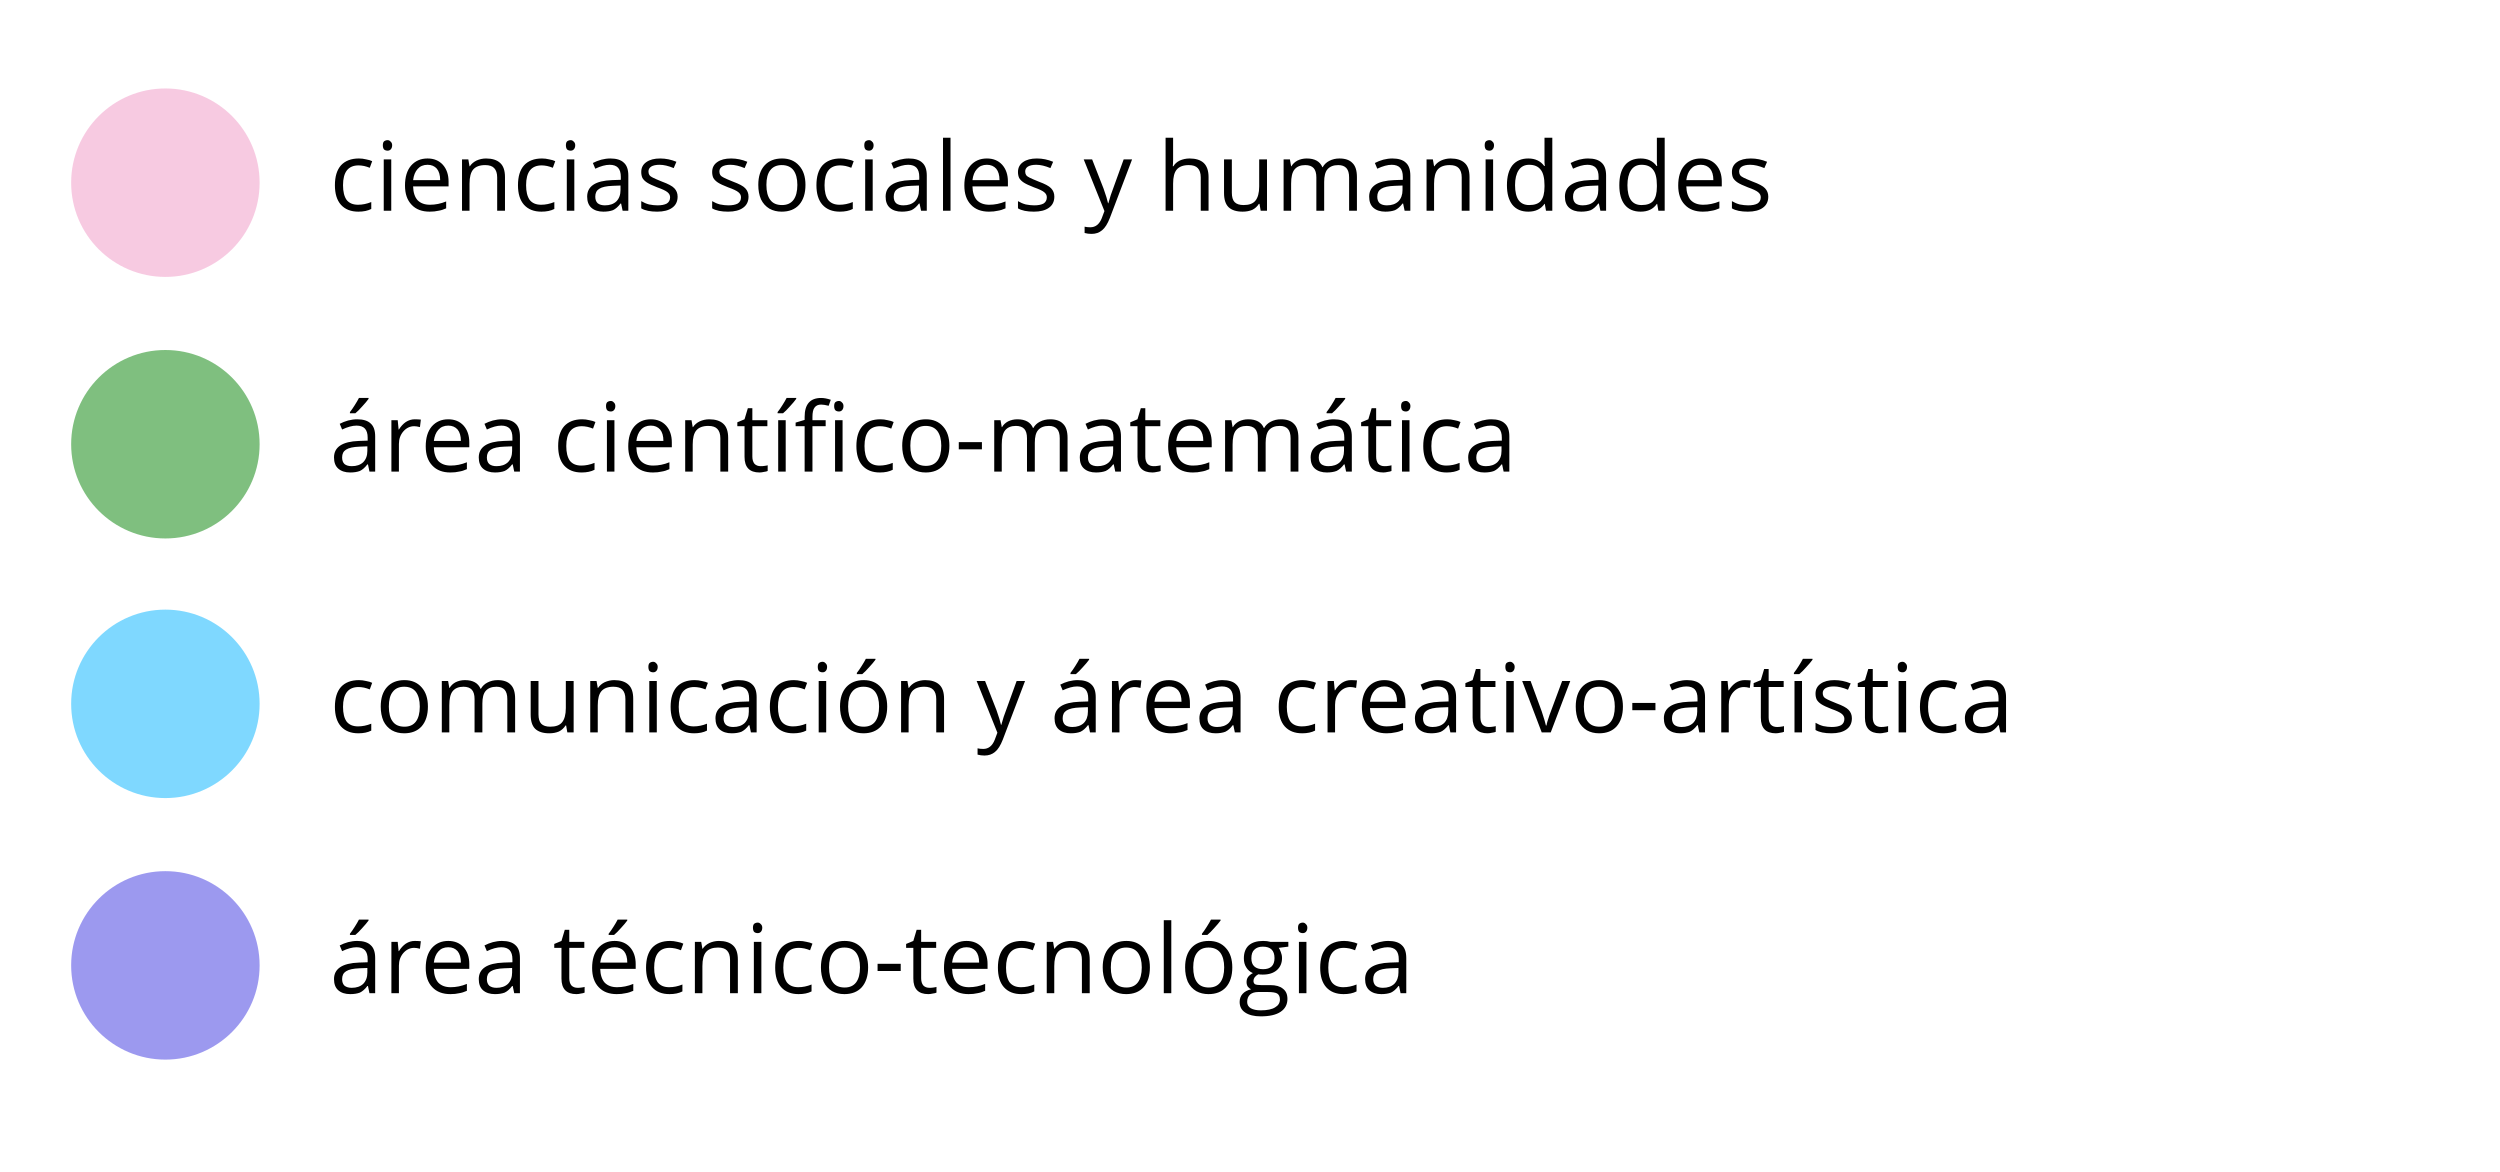
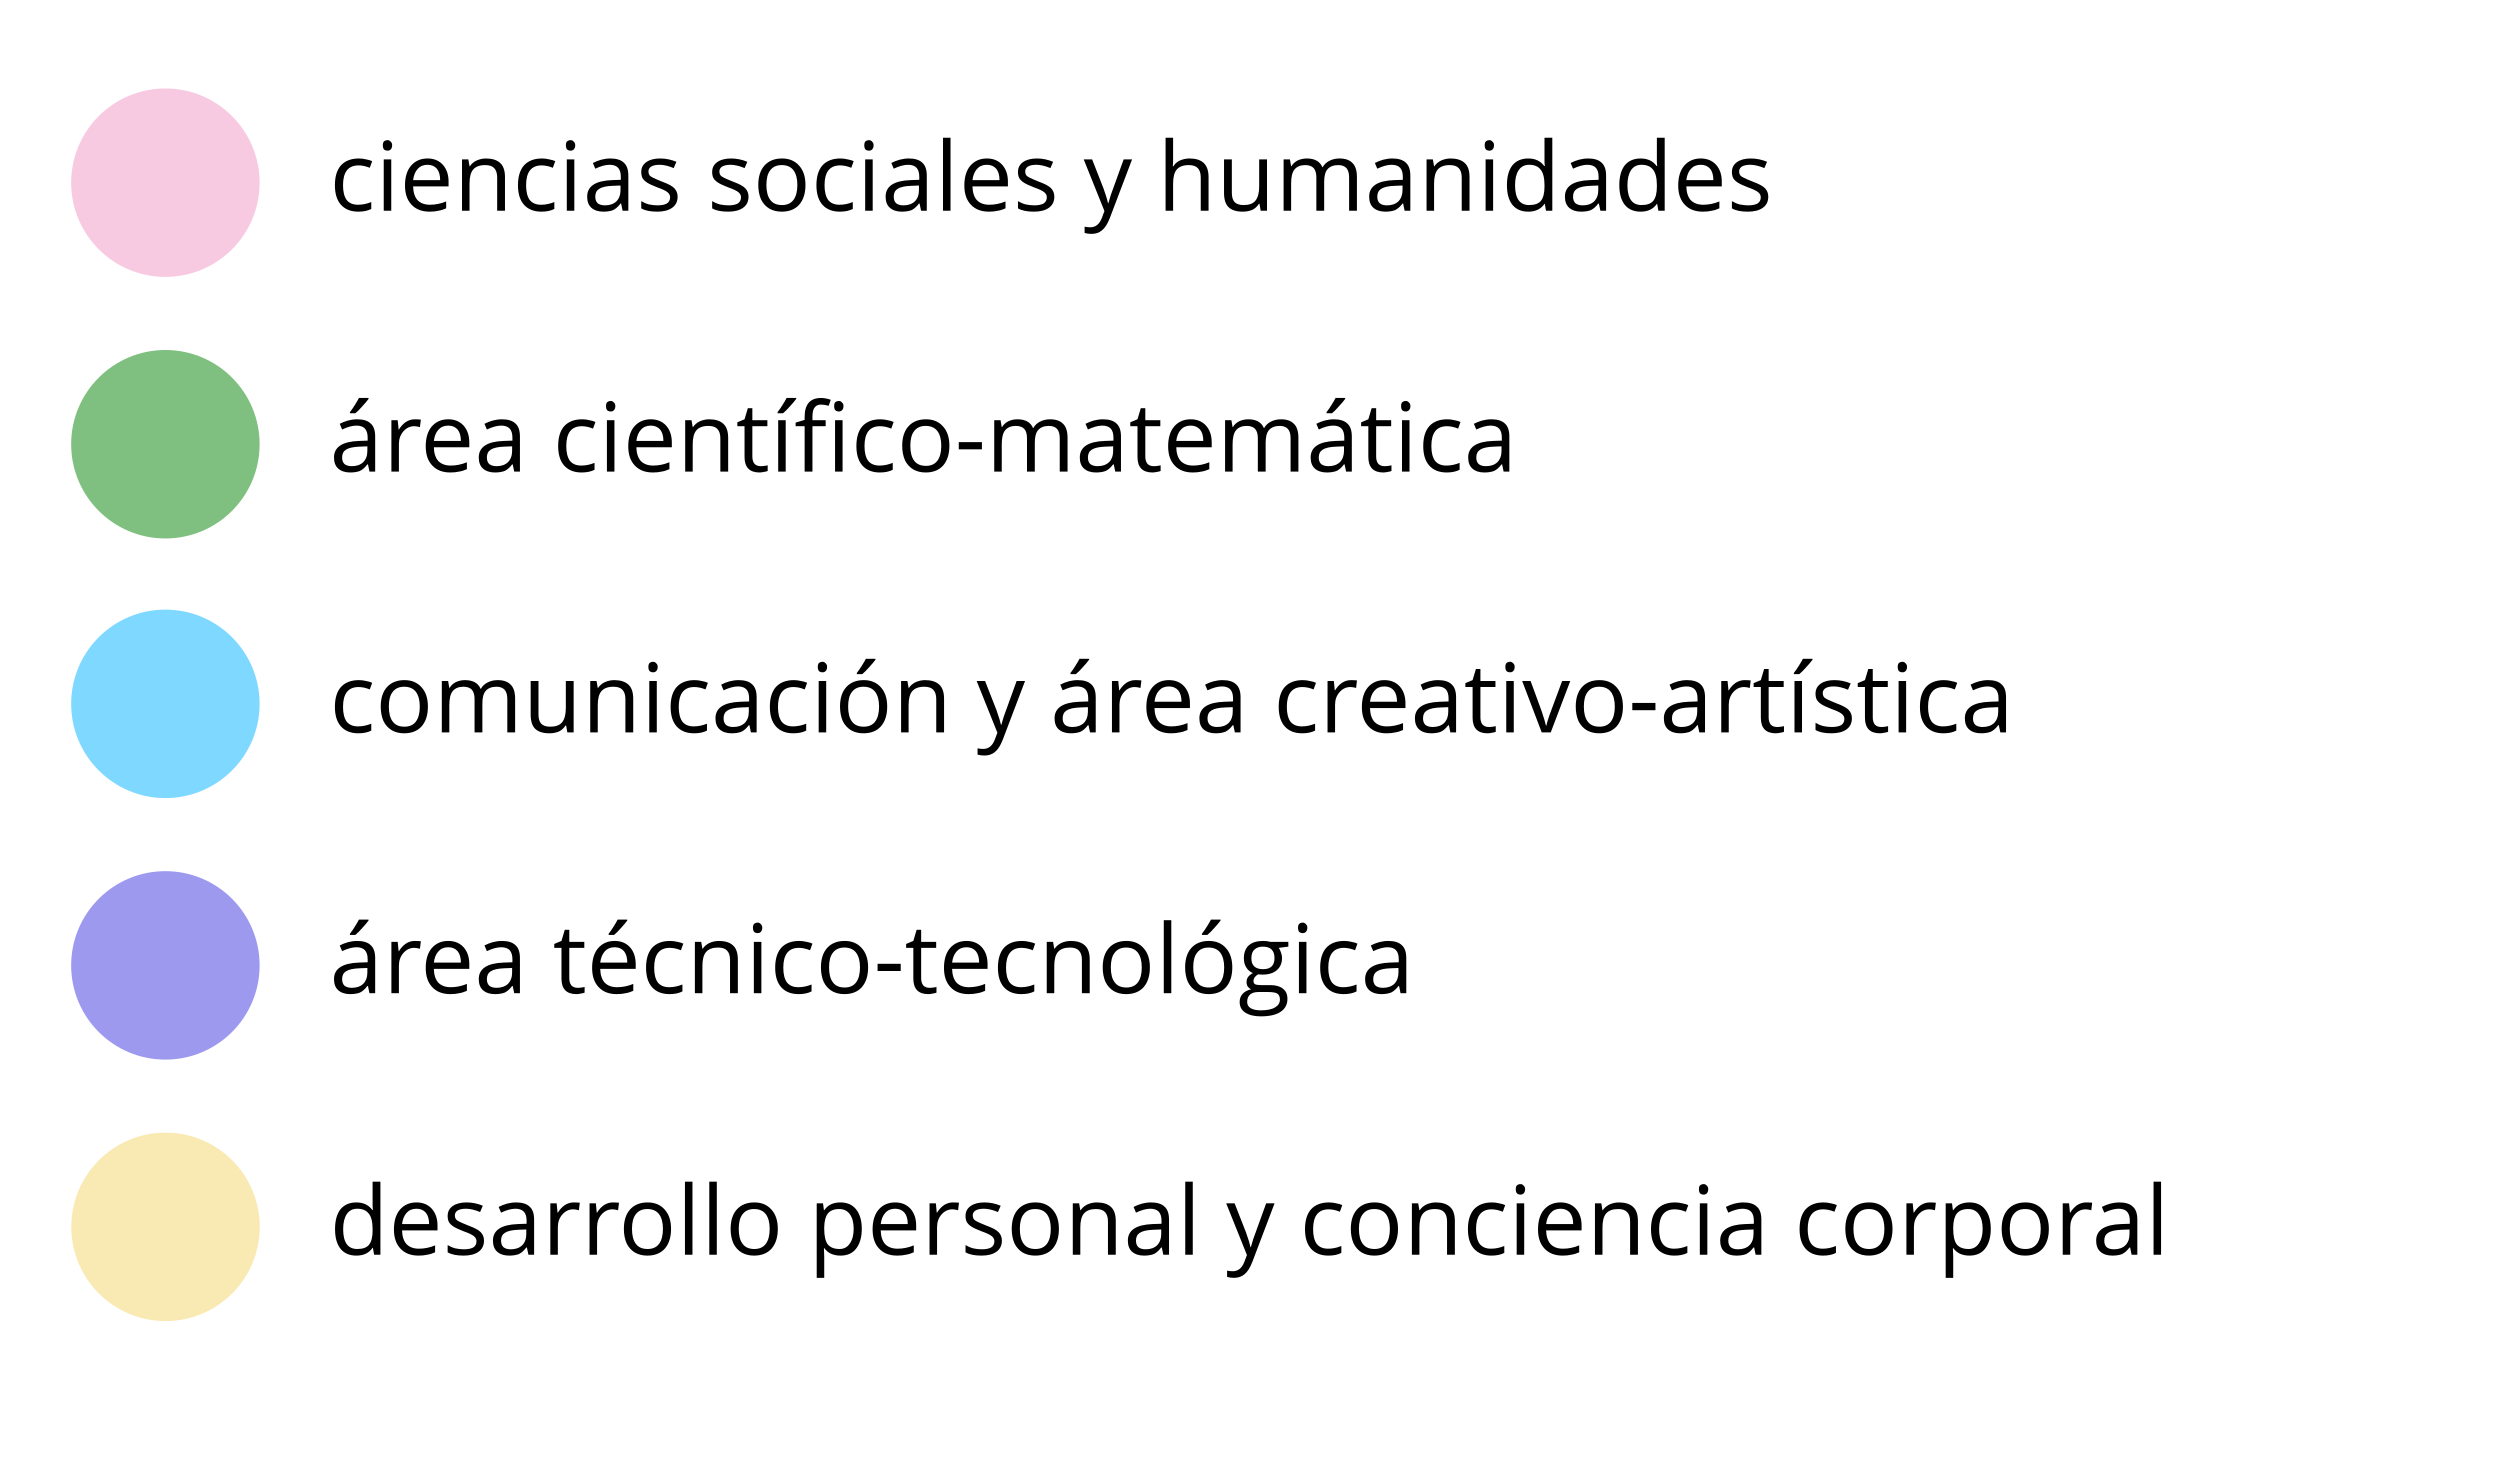
- <svg xmlns="http://www.w3.org/2000/svg" version="1.1" id="Livello_1" x="0px" y="0px" viewBox="0 0 130 60.9" style="enable-background:new 0 0 130 60.9;" xml:space="preserve">
+ <svg xmlns="http://www.w3.org/2000/svg" version="1.1" id="Livello_1" x="0px" y="0px" viewBox="0 0 130 76.125" xml:space="preserve" width="130" height="76.125">
  <defs id="defs31" />
  <style type="text/css" id="style2">
	.st0{font-family:'OpenSans';}
	.st1{font-size:5px;}
	.st2{opacity:0.5;fill:#EF95C4;enable-background:new    ;}
	.st3{opacity:0.5;fill:#008000;enable-background:new    ;}
	.st4{opacity:0.5;fill:#00B2FF;enable-background:new    ;}
	.st5{opacity:0.5;fill:#3A34E0;enable-background:new    ;}
</style>
  <g id="g6">
    <text transform="translate(17.1341,10.9595)" class="st0 st1" id="text4">ciencias sociales y humanidades</text>
  </g>
  <circle class="st2" cx="8.6" cy="9.5" r="4.9" id="circle8" />
  <g id="g12">
    <text transform="translate(17.134,24.5222)" class="st0 st1" id="text10">área científico-matemática</text>
  </g>
  <circle class="st3" cx="8.6" cy="23.1" r="4.9" id="circle14" />
  <g id="g18">
    <text transform="translate(17.134,38.0849)" class="st0 st1" id="text16">comunicación y área creativo-artística</text>
  </g>
  <circle class="st4" cx="8.6" cy="36.6" r="4.9" id="circle20" />
  <g id="g24">
    <text transform="translate(17.134,51.6475)" class="st0 st1" id="text22">área técnico-tecnológica</text>
  </g>
  <circle class="st5" cx="8.6" cy="50.2" r="4.9" id="circle26" />
+   <g id="g24-5" transform="translate(0.00694659,13.59738)">
+     <text transform="translate(17.134,51.6475)" class="st0 st1" id="text22-3" style="font-size:5px;font-family:OpenSans">desarrollo personal y conciencia corporal</text>
+   </g>
+   <circle class="st5" cx="8.607" cy="63.797" r="4.9" id="circle26-5" style="opacity:0.5;fill:#f4d365;enable-background:new" />
</svg>
